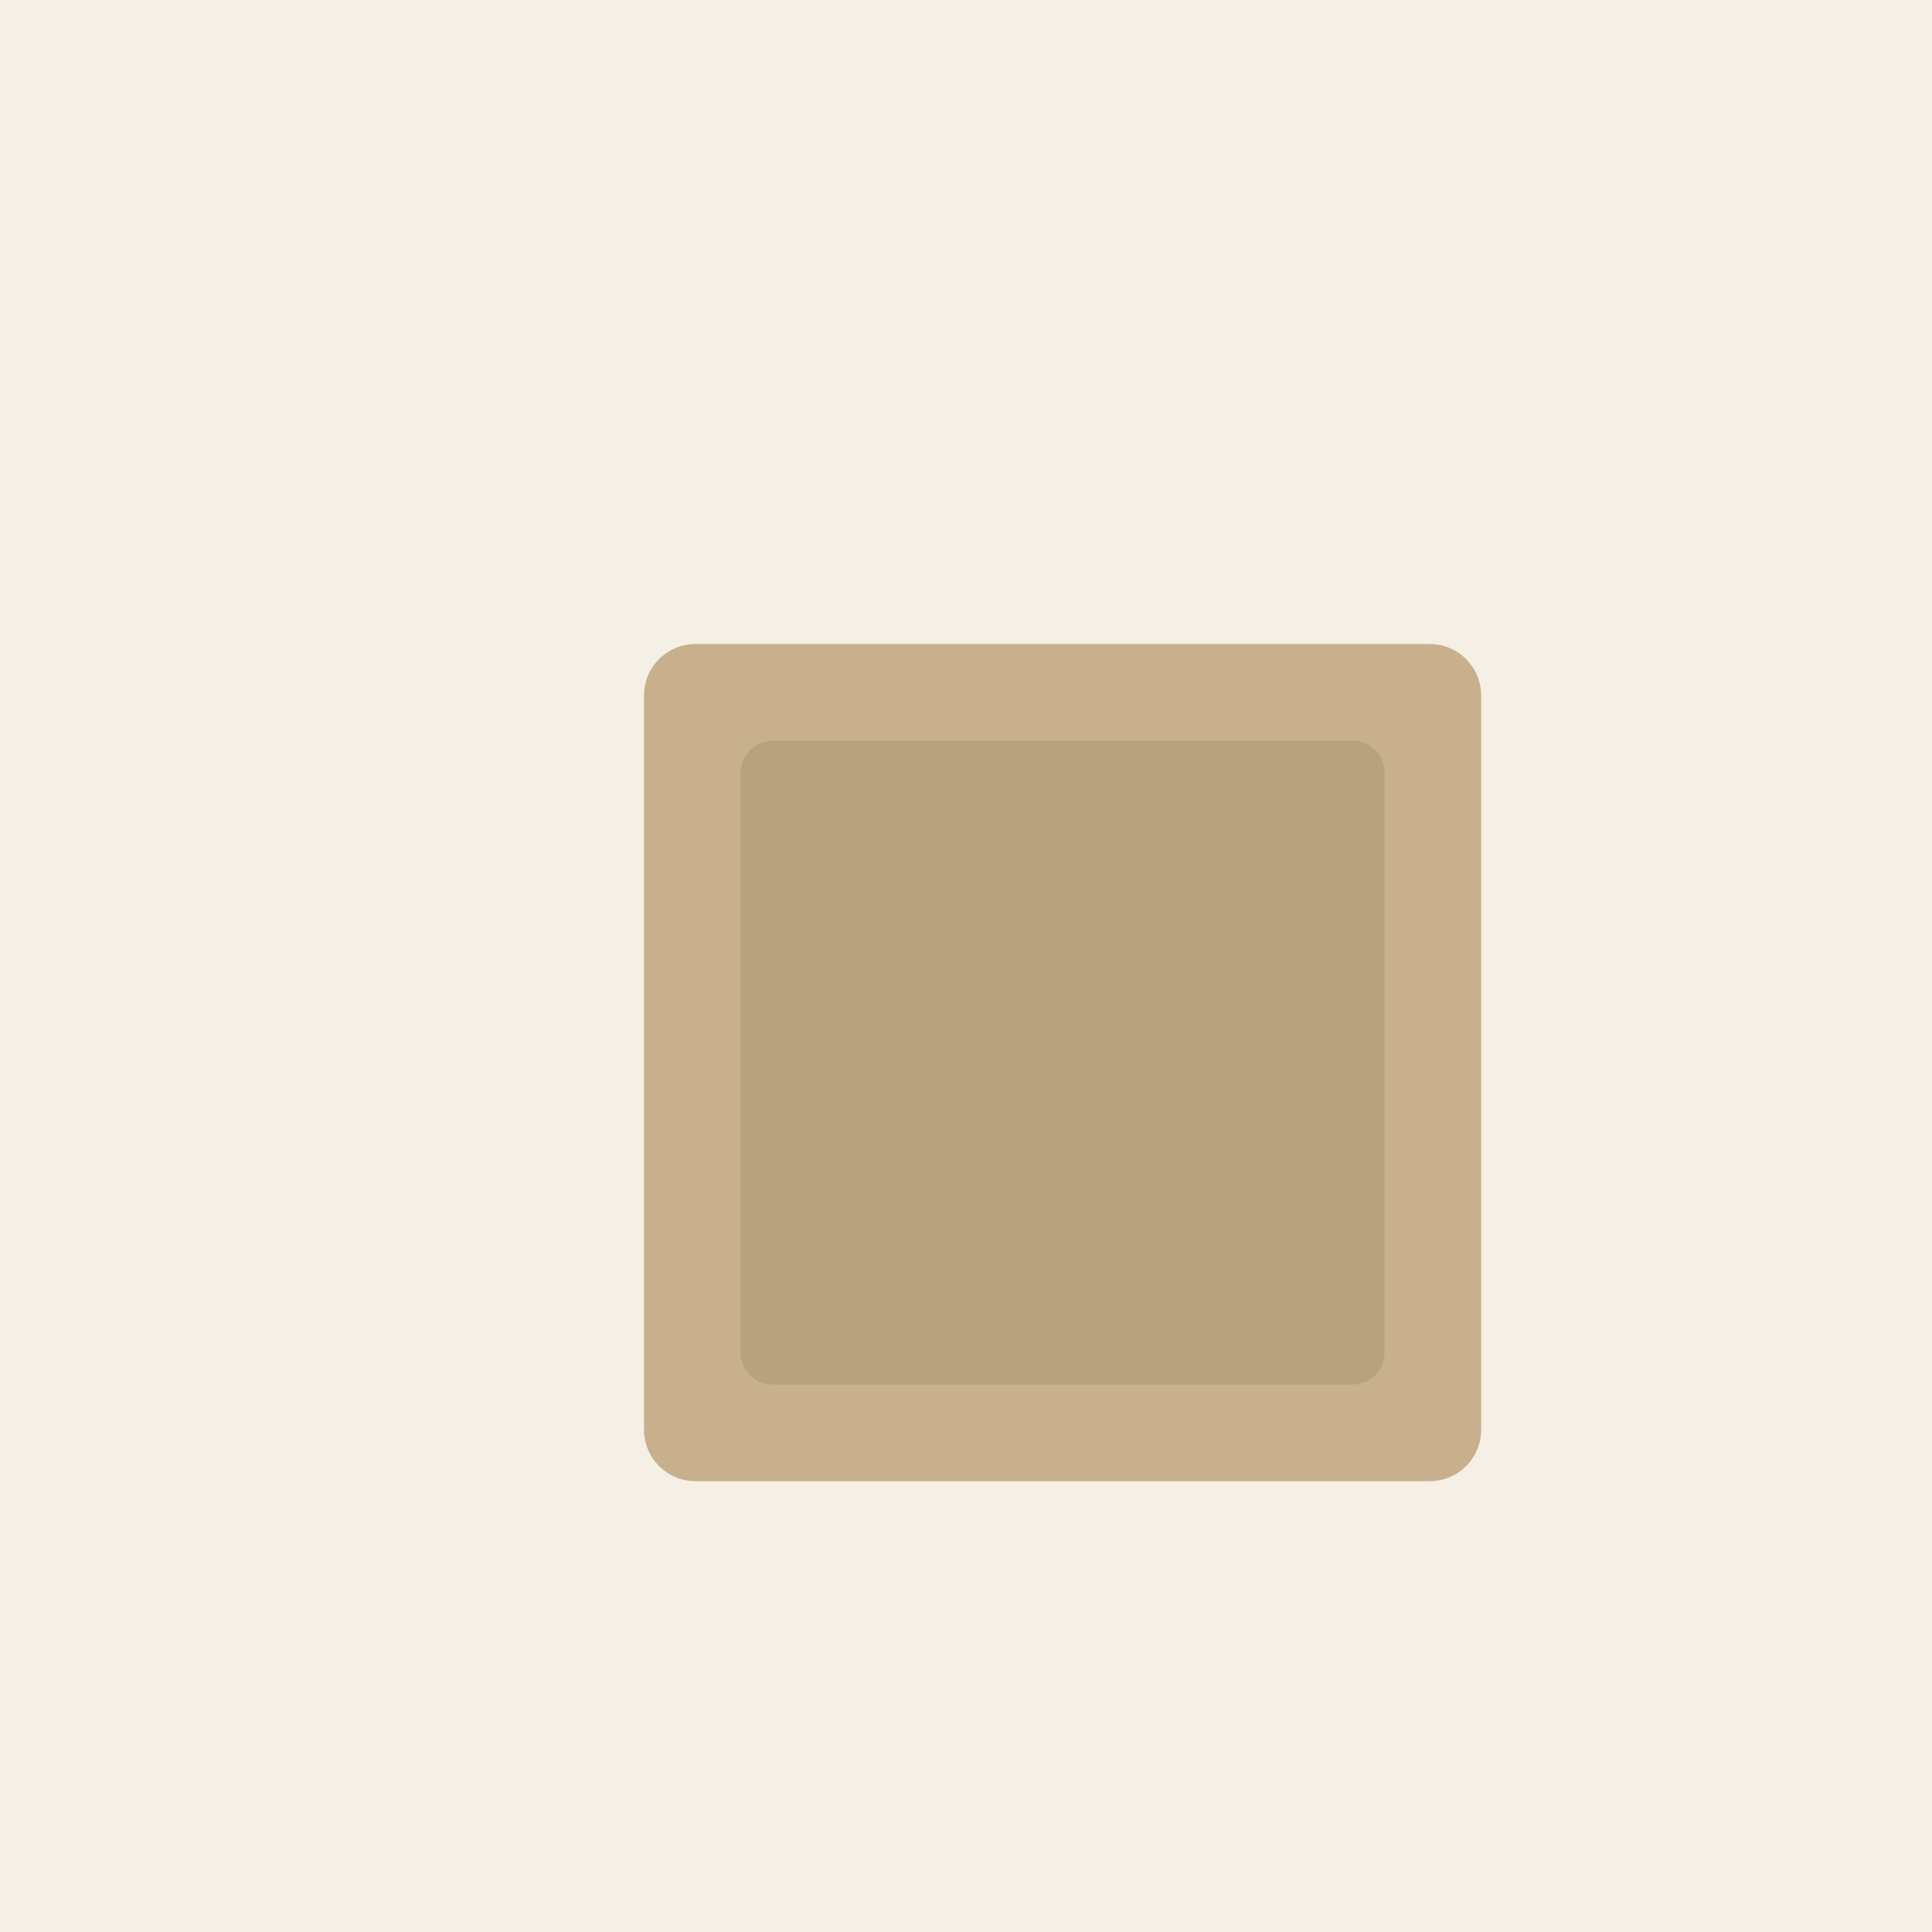
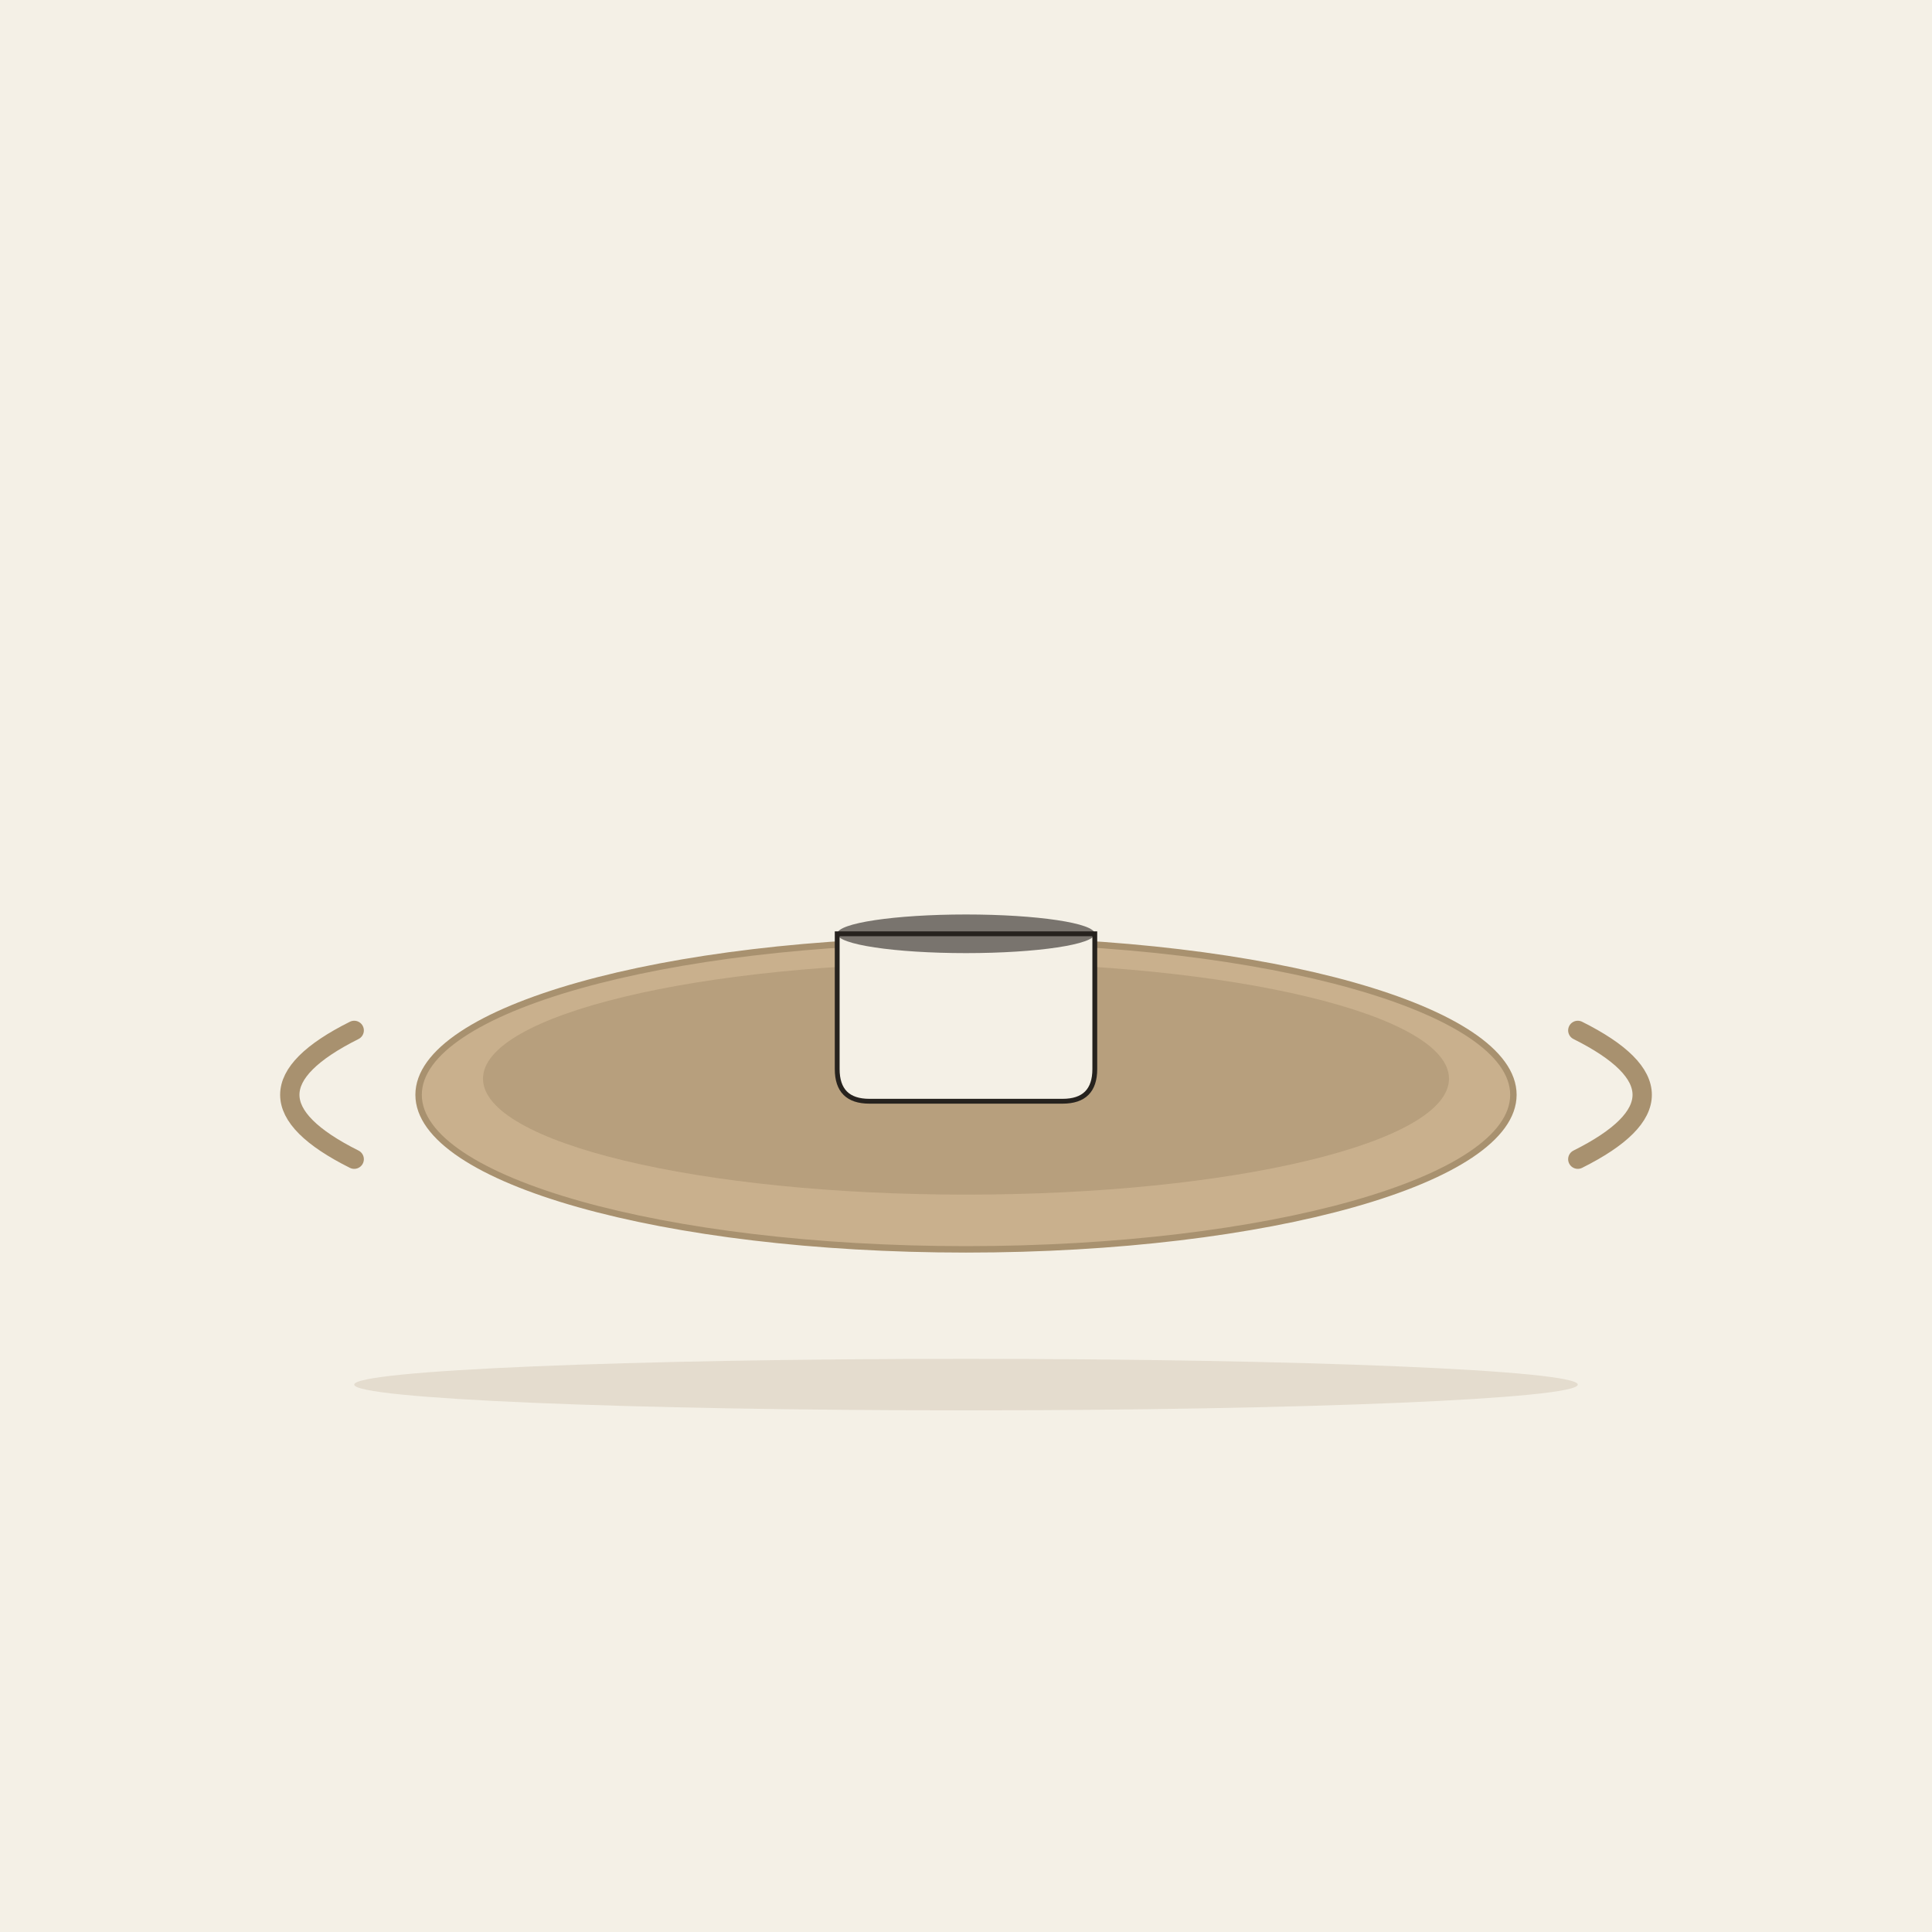
<svg xmlns="http://www.w3.org/2000/svg" viewBox="0 0 600 600" width="600" height="600">
  <rect width="600" height="600" fill="#F4F0E6" />
-   <rect x="200" y="200" width="260" height="260" rx="16" fill="#C9B08D" />
-   <rect x="230" y="230" width="200" height="200" rx="10" fill="#A8916F" opacity="0.5" />
+   <ellipse cx="300" cy="430" rx="190" ry="8" fill="#E4DCCE" />
+   <ellipse cx="300" cy="340" rx="170" ry="48" fill="#C9B08D" stroke="#A8916F" stroke-width="2" />
+   <ellipse cx="300" cy="335" rx="150" ry="36" fill="#A8916F" opacity="0.55" />
+   <path d="M110 320 Q70 340 110 360" fill="none" stroke="#A8916F" stroke-width="6" stroke-linecap="round" />
+   <path d="M490 320 Q530 340 490 360" fill="none" stroke="#A8916F" stroke-width="6" stroke-linecap="round" />
+   <path d="M260 290 L260 332 Q260 342 270 342 L330 342 Q340 342 340 332 L340 290 Z" fill="#F4F0E6" stroke="#26221E" stroke-width="1.5" />
+   <ellipse cx="300" cy="290" rx="40" ry="6" fill="#26221E" opacity="0.6" />
</svg>
